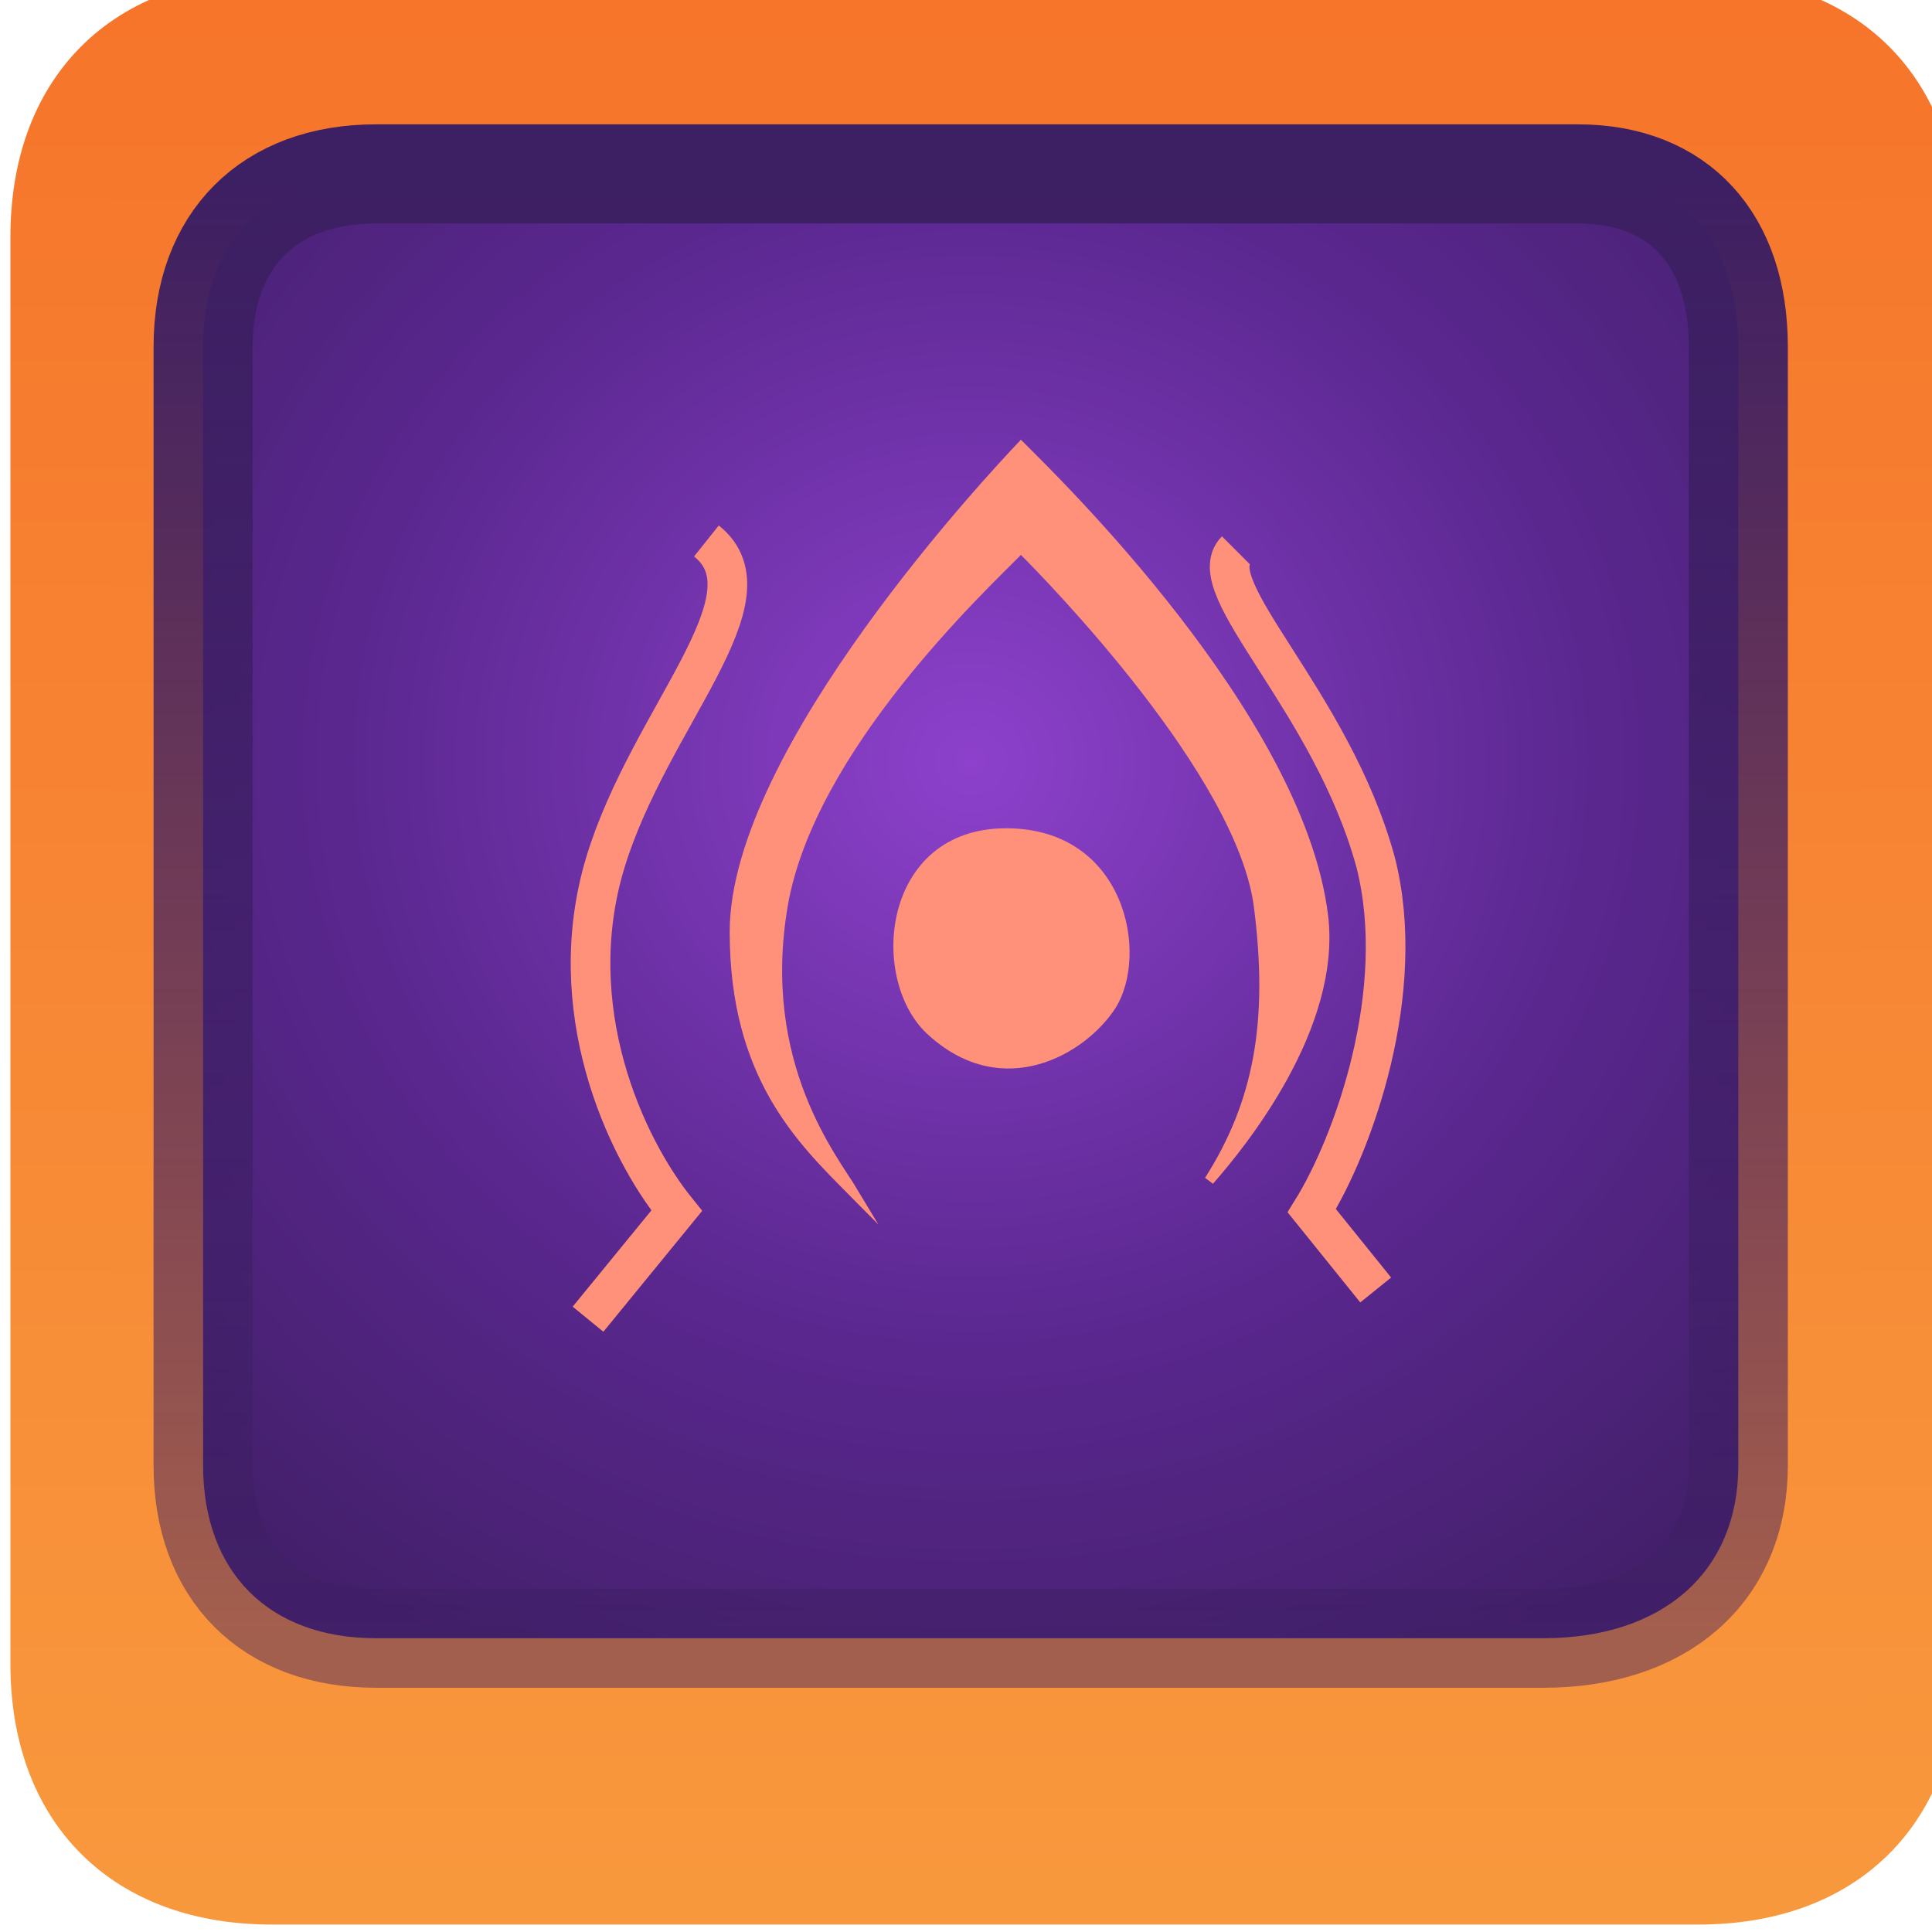
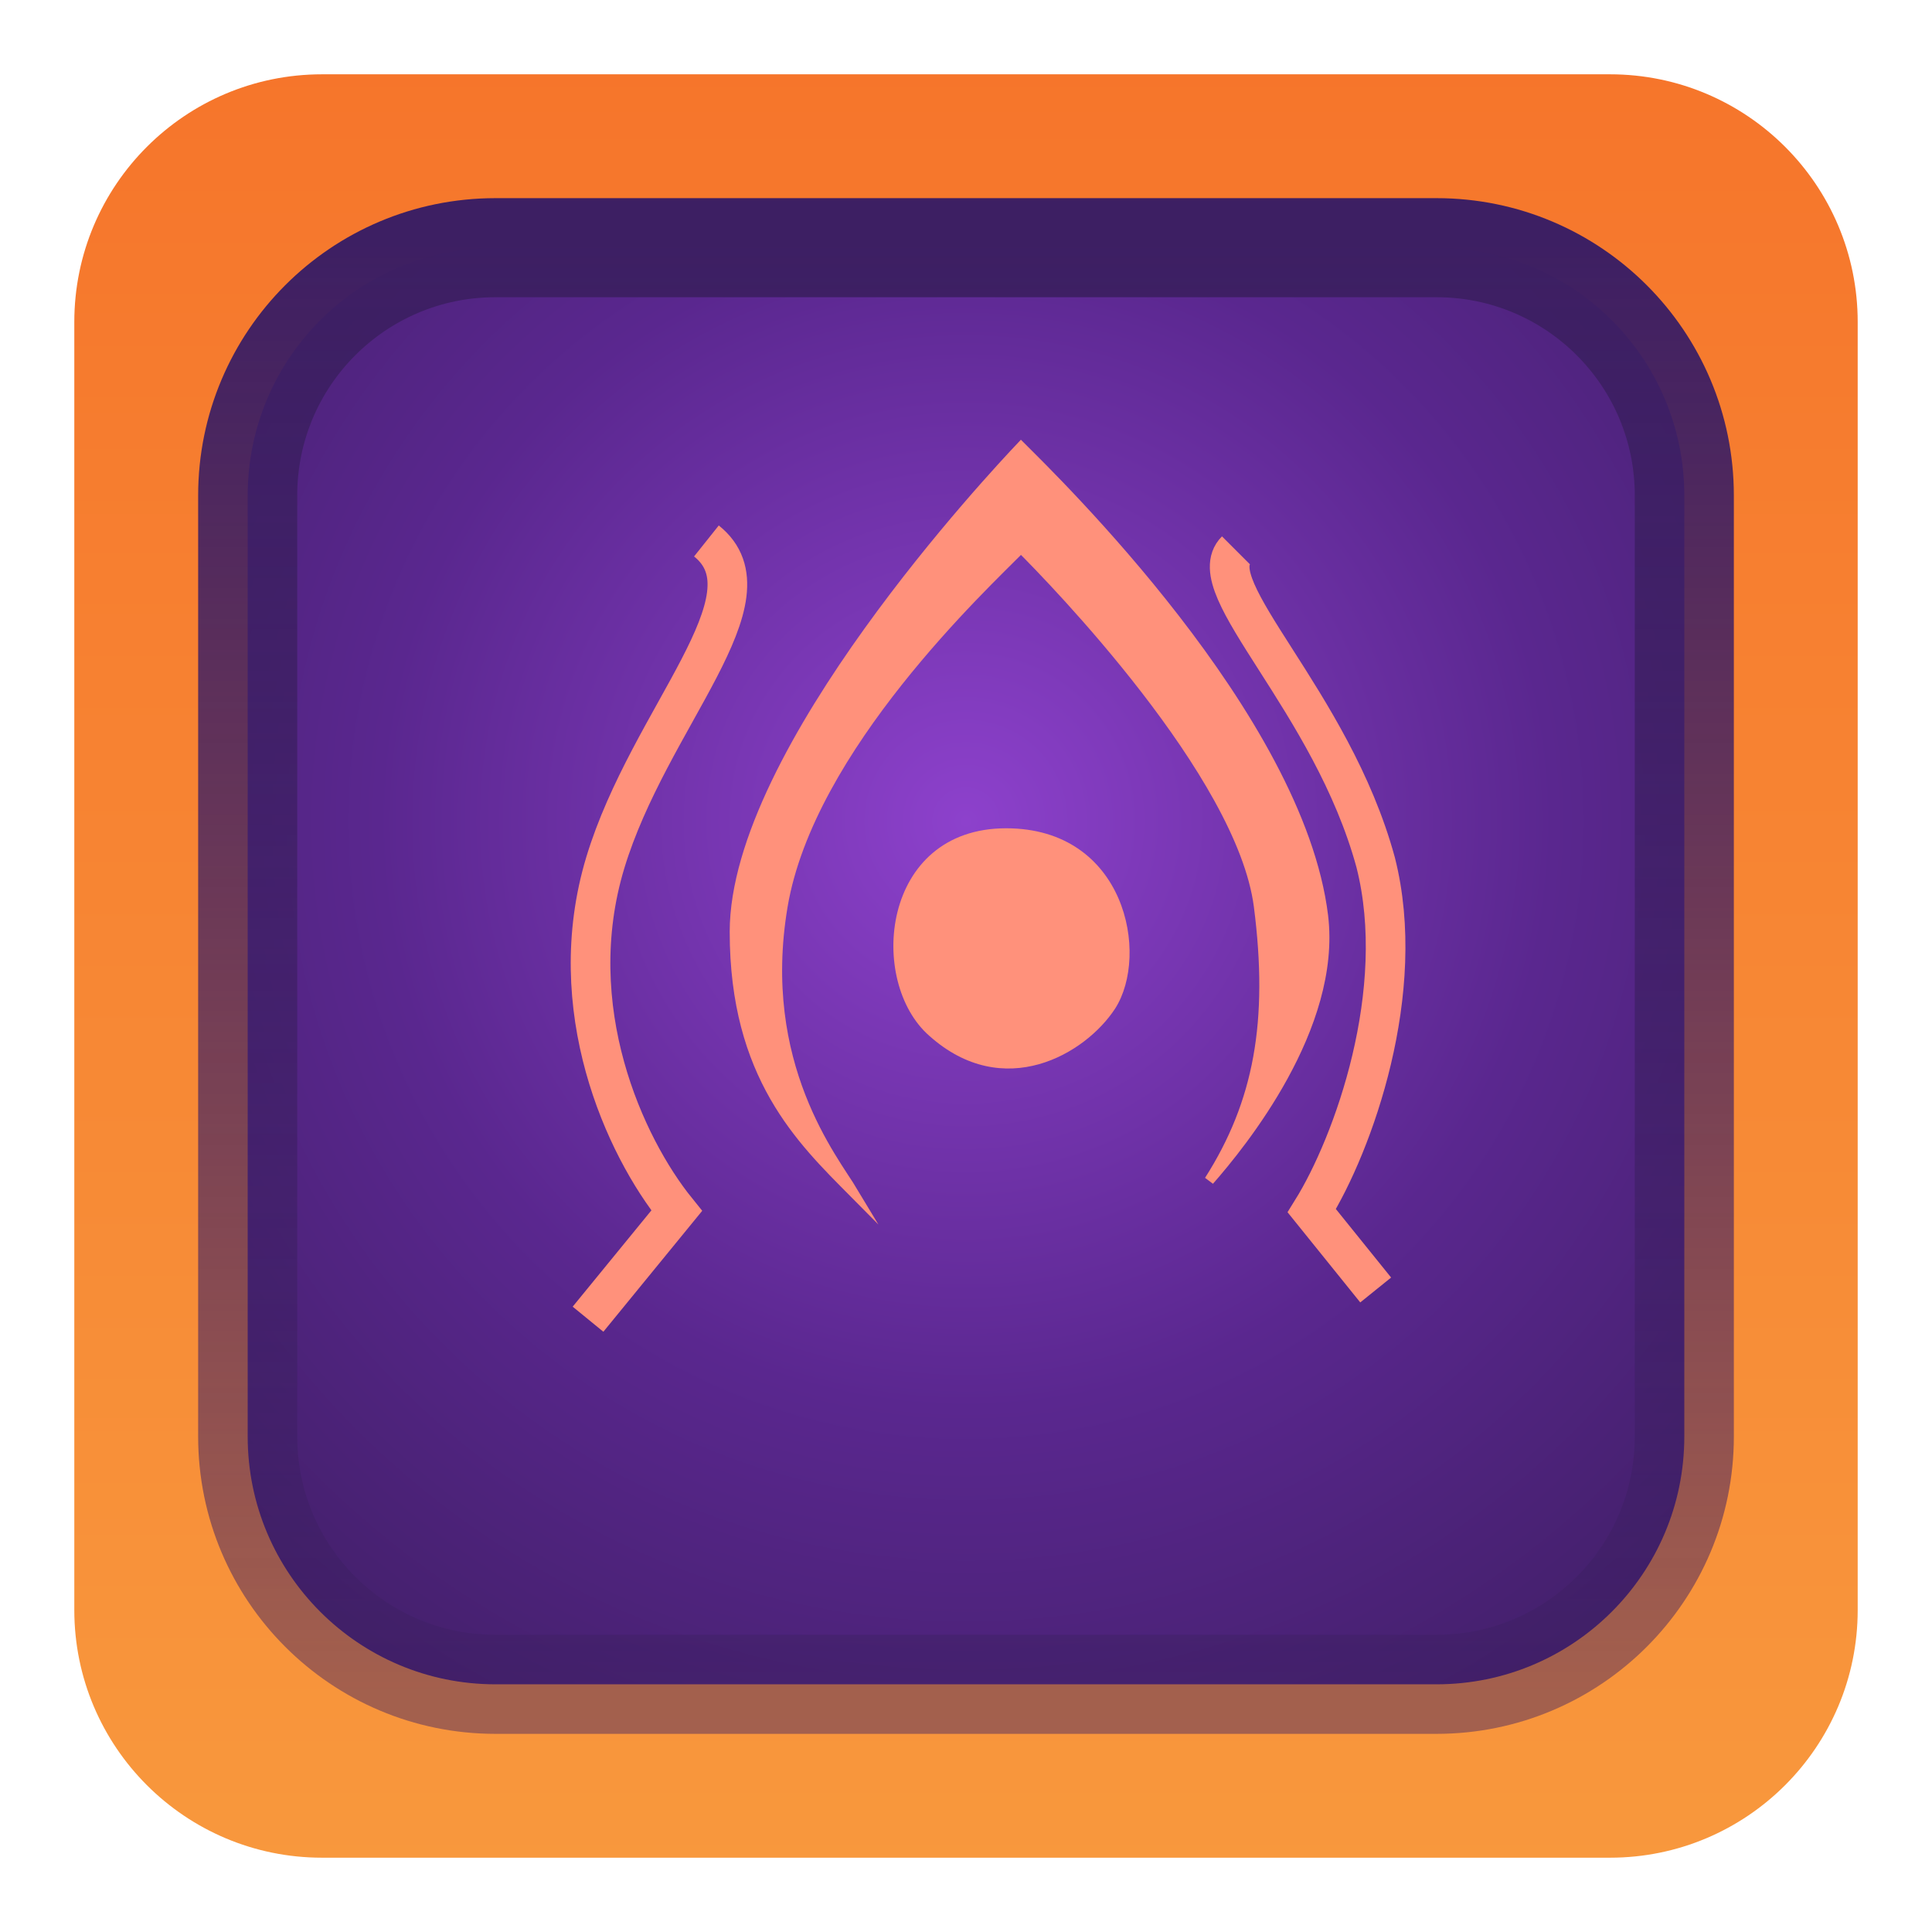
<svg xmlns="http://www.w3.org/2000/svg" width="39" height="39" viewBox="0 0 39 39" fill="none">
  <defs>
-     <linearGradient id="paint6_linear_213_630" x1="0.5" y1="0" x2="0.5" y2="1">
+     <linearGradient id="magicOuter" x1="0.5" y1="0" x2="0.5" y2="1">
      <stop stop-color="#F6752B" offset="0" />
      <stop stop-color="#F8983D" offset="1" />
    </linearGradient>
-     <radialGradient id="paint8_radial_213_630" cx="0.5" cy="0.4" r="0.7">
+     <radialGradient id="magicInner" cx="0.5" cy="0.4" r="0.7">
      <stop stop-color="#8D41CC" offset="0" />
      <stop stop-color="#5A278F" offset="0.58" />
      <stop stop-color="#44206C" offset="1" />
    </radialGradient>
-     <linearGradient id="paint9_linear_213_630" x1="0.5" y1="0" x2="0.5" y2="1">
+     <linearGradient id="magicInnerStroke" x1="0.5" y1="0" x2="0.5" y2="1">
      <stop stop-color="#3D1F63" offset="0" />
      <stop stop-color="#3D1F63" stop-opacity="0.45" offset="1" />
    </linearGradient>
  </defs>
-   <path d="m34.28 0.51h-28.79c-2.68 0-4.28 1.6-4.28 4.28v28.79c0 2.67 1.6 4.27 4.28 4.27h28.79c2.68 0 4.28-1.6 4.28-4.27v-28.79c0-2.68-1.6-4.28-4.28-4.28z" fill="url(#paint6_linear_213_630)" stroke="url(#paint6_linear_213_630)" stroke-miterlimit="10" stroke-width="2" />
-   <path d="m31.85 3.51h-24.26c-2.16 0-3.49 1.33-3.49 3.49v22.58c0 2.16 1.33 3.49 3.49 3.49h23.56c2.41 0 3.94-1.33 3.94-3.49v-22.58c0-2.16-1.19-3.49-3.24-3.49z" fill="url(#paint8_radial_213_630)" stroke="url(#paint9_linear_213_630)" stroke-miterlimit="10" stroke-width="2" />
+   <rect x="1.5" y="1.5" width="36" height="36" rx="5" fill="url(#magicOuter)" />
+   <rect x="5.0" y="5.0" width="29" height="29" rx="5" fill="url(#magicInner)" stroke="url(#magicInnerStroke)" stroke-width="2" />
  <g transform="translate(-62, -63)">
    <path d="m30.59 31.66c5.6-4.58 12.04-4.47 15.92 0" stroke="#FF917B" stroke-miterlimit="10" stroke-width="1.2" />
    <path d="m30.59 43.71c5.6 4.14 12.04 4.2 15.92 0" stroke="#FF917B" stroke-miterlimit="10" stroke-width="1.2" />
    <path d="m37.84 37.96c0-1.87 1.48-2.48 2.27-2.48s2.17 0.83 2.17 2.26-1.47 2.18-2.17 2.18c-1.01 0-2.27-0.79-2.27-1.96z" fill="#FF917B" />
    <path d="m124.4 28.82v8.35c0 1.91-0.33 4.01-2.24 4.01-1.92 0-4.08-2.57-4.08-4.01s2.16-2.12 2.16-4.28v-4.07" stroke="#FF917B" stroke-miterlimit="10" stroke-width="1.2" />
    <path d="m124.2 28.82v8.35c0 1.91 0.51 4.01 2.42 4.01 1.92 0 3.58-2.25 3.58-4.01 0-1.09-2.3-1.84-2.3-3.55v-4.8" stroke="#FF917B" stroke-miterlimit="10" stroke-width="1.2" />
    <path d="m124.5 43.01v4.56" stroke="#FF917B" stroke-miterlimit="10" stroke-width="1.2" />
    <path d="m203.6 31.54c-3.38 5.82-1.86 10.51 0 12.76-0.93-3.99-0.48-10.78 6.88-10.78 6.99 0 8.24 5.39 7.49 10.78 2.3-3.49 2.1-7.53 0-11.41-0.1 2.42-0.1 2.18-0.1 2.93-1.5-2.3-3.82-3.49-7.54-3.49s-4.86 1.49-6.73 3.4v-4.19z" fill="#FF917B" />
    <path d="m210 37.81c-0.64 1.25 0.14 2.23 1.03 2.23 1.16 0 1.69-0.76 1.59-1.65-0.16-1.18-1.86-1.73-2.62-0.58z" fill="#FF917B" />
    <path d="m201.1 123.7h5.82l2.88-2.8h1.44l3.14 2.8h5.82" stroke="#FF917B" stroke-miterlimit="10" stroke-width="1.2" />
    <path d="m203.1 120.4c3.49-2.94 4.97-4.44 7.26-4.44s4.23 1.8 7.43 4.44" stroke="#FF917B" stroke-miterlimit="10" stroke-width="3" />
    <path d="m210.4 124.9v3.03l0.4 5.82h0.53l0.59-5.96v-2.89h-1.52z" fill="#FF917B" />
    <path d="m30.18 122.8c3.63 1.45 6.93 5.34 8.46 9.97-2.52 0-5.68-0.11-6.23-1.1l-2.23-8.87z" stroke="#FF917B" stroke-miterlimit="10" stroke-width=".8" />
    <path d="m46.72 123.7c-3.41 1.65-5.9 5.58-7.34 8.8h4.53l2.25-2.72 0.56-6.08z" stroke="#FF917B" stroke-miterlimit="10" stroke-width=".8" />
    <path d="m33.95 123.3 3.89-7.19 0.07-0.14 0.07-0.15 0.01-0.02v0.01l0.02-0.04 0.02 0.04v-0.01l0.01 0.02 0.07 0.15 0.07 0.14 4.1 7.19" stroke="#FF917B" stroke-miterlimit="10" stroke-width=".8" />
    <path d="m76.26 73.92c1.43 1.14-1.15 3.56-2.04 6.49-0.89 2.94 0.39 5.73 1.44 7.03l-1.79 2.19" stroke="#FF917B" stroke-miterlimit="10" stroke-width=".8" />
    <path d="m86.95 74.11c-0.74 0.74 1.93 3.03 2.82 6.3 0.66 2.6-0.45 5.68-1.29 7.03l1.29 1.6" stroke="#FF917B" stroke-miterlimit="10" stroke-width=".8" />
    <path d="m76.83 81.81c0-3.65 5.29-9.27 5.78-9.79 0.65 0.65 5.61 5.46 6.1 9.47 0.27 2.24-1.65 4.6-2.3 5.34 1-1.57 1.3-3.21 1-5.54-0.35-2.68-4.15-6.58-4.8-7.23-0.74 0.75-4.27 4.03-4.81 7.23s1.03 5.12 1.42 5.77c-1.04-1.05-2.39-2.34-2.39-5.25z" fill="#FF917B" stroke="#FF917B" stroke-miterlimit="10" stroke-width=".2" />
    <path d="m82.31 79.72c-2.53 0-2.8 3.1-1.55 4.19 1.5 1.34 3.15 0.37 3.75-0.55 0.7-1.09 0.21-3.64-2.2-3.64z" fill="#FF917B" />
    <path d="m160.7 72.66c2.71 2.25 9.2 3.64 13.2 0-2.42 2.15-3.16 4.57-3.16 7.51 0 2.93 0.14 6.61 3.31 9.24-2.94-2.2-8.61-2.58-13.35 0 2.78-2.3 3.15-4.1 3.15-8.29 0-3.34-0.89-6.11-3.15-8.46z" stroke="#FF917B" stroke-miterlimit="10" stroke-width=".8" />
    <path d="m168.1 81.19-0.76 1.13 1.2 0.69 0.8-0.99-1.24-0.83z" fill="#FF917B" />
    <path d="m124.5 115.4v8.72" stroke="#FF917B" stroke-miterlimit="10" stroke-width="2" />
    <path d="m123.9 116.1c-4.77 0.5-6.39 5.03-6.39 6.89 0 3.95 3.7 6.05 4.69 6.54" stroke="#FF917B" stroke-miterlimit="10" stroke-width=".8" />
    <path d="m124.7 116.1c4.77 0.5 6.39 5.03 6.39 6.89 0 3.95-3.7 6.05-4.69 6.54" stroke="#FF917B" stroke-miterlimit="10" stroke-width=".8" />
    <path d="m124.5 122.8v11.62" stroke="#FF917B" stroke-miterlimit="10" stroke-width=".8" />
    <path d="m72.13 162.1 3.75 0.45c2.11 0.28 3.44 2.2 3.63 6.2-1.2-3.1-2.49-4.34-7.38-6.65z" fill="#FF917B" />
    <path d="m91.21 161.4-3.95 0.65c-1.92 0.35-3.06 4.15-3.06 6.65 1.71-3.49 2.71-4.83 7.01-7.3z" fill="#FF917B" />
    <path d="m80.48 166.2 1.19 5.2h-1.19v1.14l1.54 4.33 1.76-4.77-0.27-0.89-0.8-0.1 0.75-4.91h-1.34l-0.45 2.94-1.19-2.94z" fill="#FF917B" />
    <path d="m82.12 160.2-2.9 0.22 2.4 3.29 0.5 1.29 0.59-1.39 2.36-3.31-2.95-0.1z" fill="#FF917B" />
    <path d="m160 167c-0.43 5.5 4.31 8.65 7.76 8.65 4.68 0 7.62-4.54 7.92-8.65 0.6 2.74-1.56 9.68-8.17 10.02-5.4 0.28-8.7-5.12-7.51-10.02z" fill="#FF917B" stroke="#FF917B" stroke-miterlimit="10" stroke-width=".2" />
    <path d="m167.8 158.6-3.45 8.39c-0.89 2.54 1.63 4.45 3.2 4.45 1.86 0 3.29-2.01 2.7-4.45l-2.45-8.39zm-0.25 6.4c1.24 0 1.6 1.49 1.6 2.09 0 1.3-1 2-1.7 2-1.1 0-1.84-1.1-1.69-2s0.8-2.09 1.79-2.09z" fill="#FF917B" />
    <path d="m203.9 204c2.35-1.25 3.4-1.73 5.11-1.73 2.06 0 3.92 1.44 5.69 1.44 1.38 0 2.17-0.6 2.91-1.14" stroke="#FF917B" stroke-miterlimit="10" stroke-width="1.2" />
    <path d="m203.1 211.2h2.94" stroke="#FF917B" stroke-miterlimit="10" stroke-width="1.2" />
    <path d="m216.9 210.9h2.74" stroke="#FF917B" stroke-miterlimit="10" stroke-width="1.2" />
    <path d="m204.7 211.7c0-4.58 3.33-6.55 5.91-6.55 3.17 0 6 2.57 6 6.2 0 3.9-2.93 6.29-6 6.19-3.2-0.1-5.91-2.29-5.91-5.84z" stroke="#FF917B" stroke-miterlimit="10" stroke-width="1.2" />
    <path d="m204.2 217c2.29 0.9 3.49 1.4 5.9 1.4 2.26 0 3.67-0.9 5.28-1.6" stroke="#FF917B" stroke-miterlimit="10" stroke-width="1.2" />
    <path d="m37.91 202.1v6.61c0 2.99 2.16 4.71 4.22 4.56 2.25-0.15 3.59-2.31 3.59-4.27 0-2.2-1.29-3.74-2.9-5.18 2.9 1.09 4.43 3.4 4.29 6.39-0.3 4.24-3.5 5.69-7 5.84-3.49 0.15-6.1-2.53-6.6-4.94-0.99-4.53 1.61-7.78 4.4-9.01z" stroke="#FF917B" stroke-miterlimit="10" stroke-width=".8" />
    <path d="m38.21 214.5v5.14" stroke="#FF917B" stroke-miterlimit="10" stroke-width="1.2" />
    <path d="m118.4 205.1v6.5c0 1.56 5.3 4.49 5.8 4.49 0.74 0 6-2.93 6-4.49v-6.5" stroke="#FF917B" stroke-miterlimit="10" stroke-width="1.2" />
    <path d="m124.2 200.9v9.3" stroke="#FF917B" stroke-miterlimit="10" stroke-width="1.2" />
  </g>
</svg>
